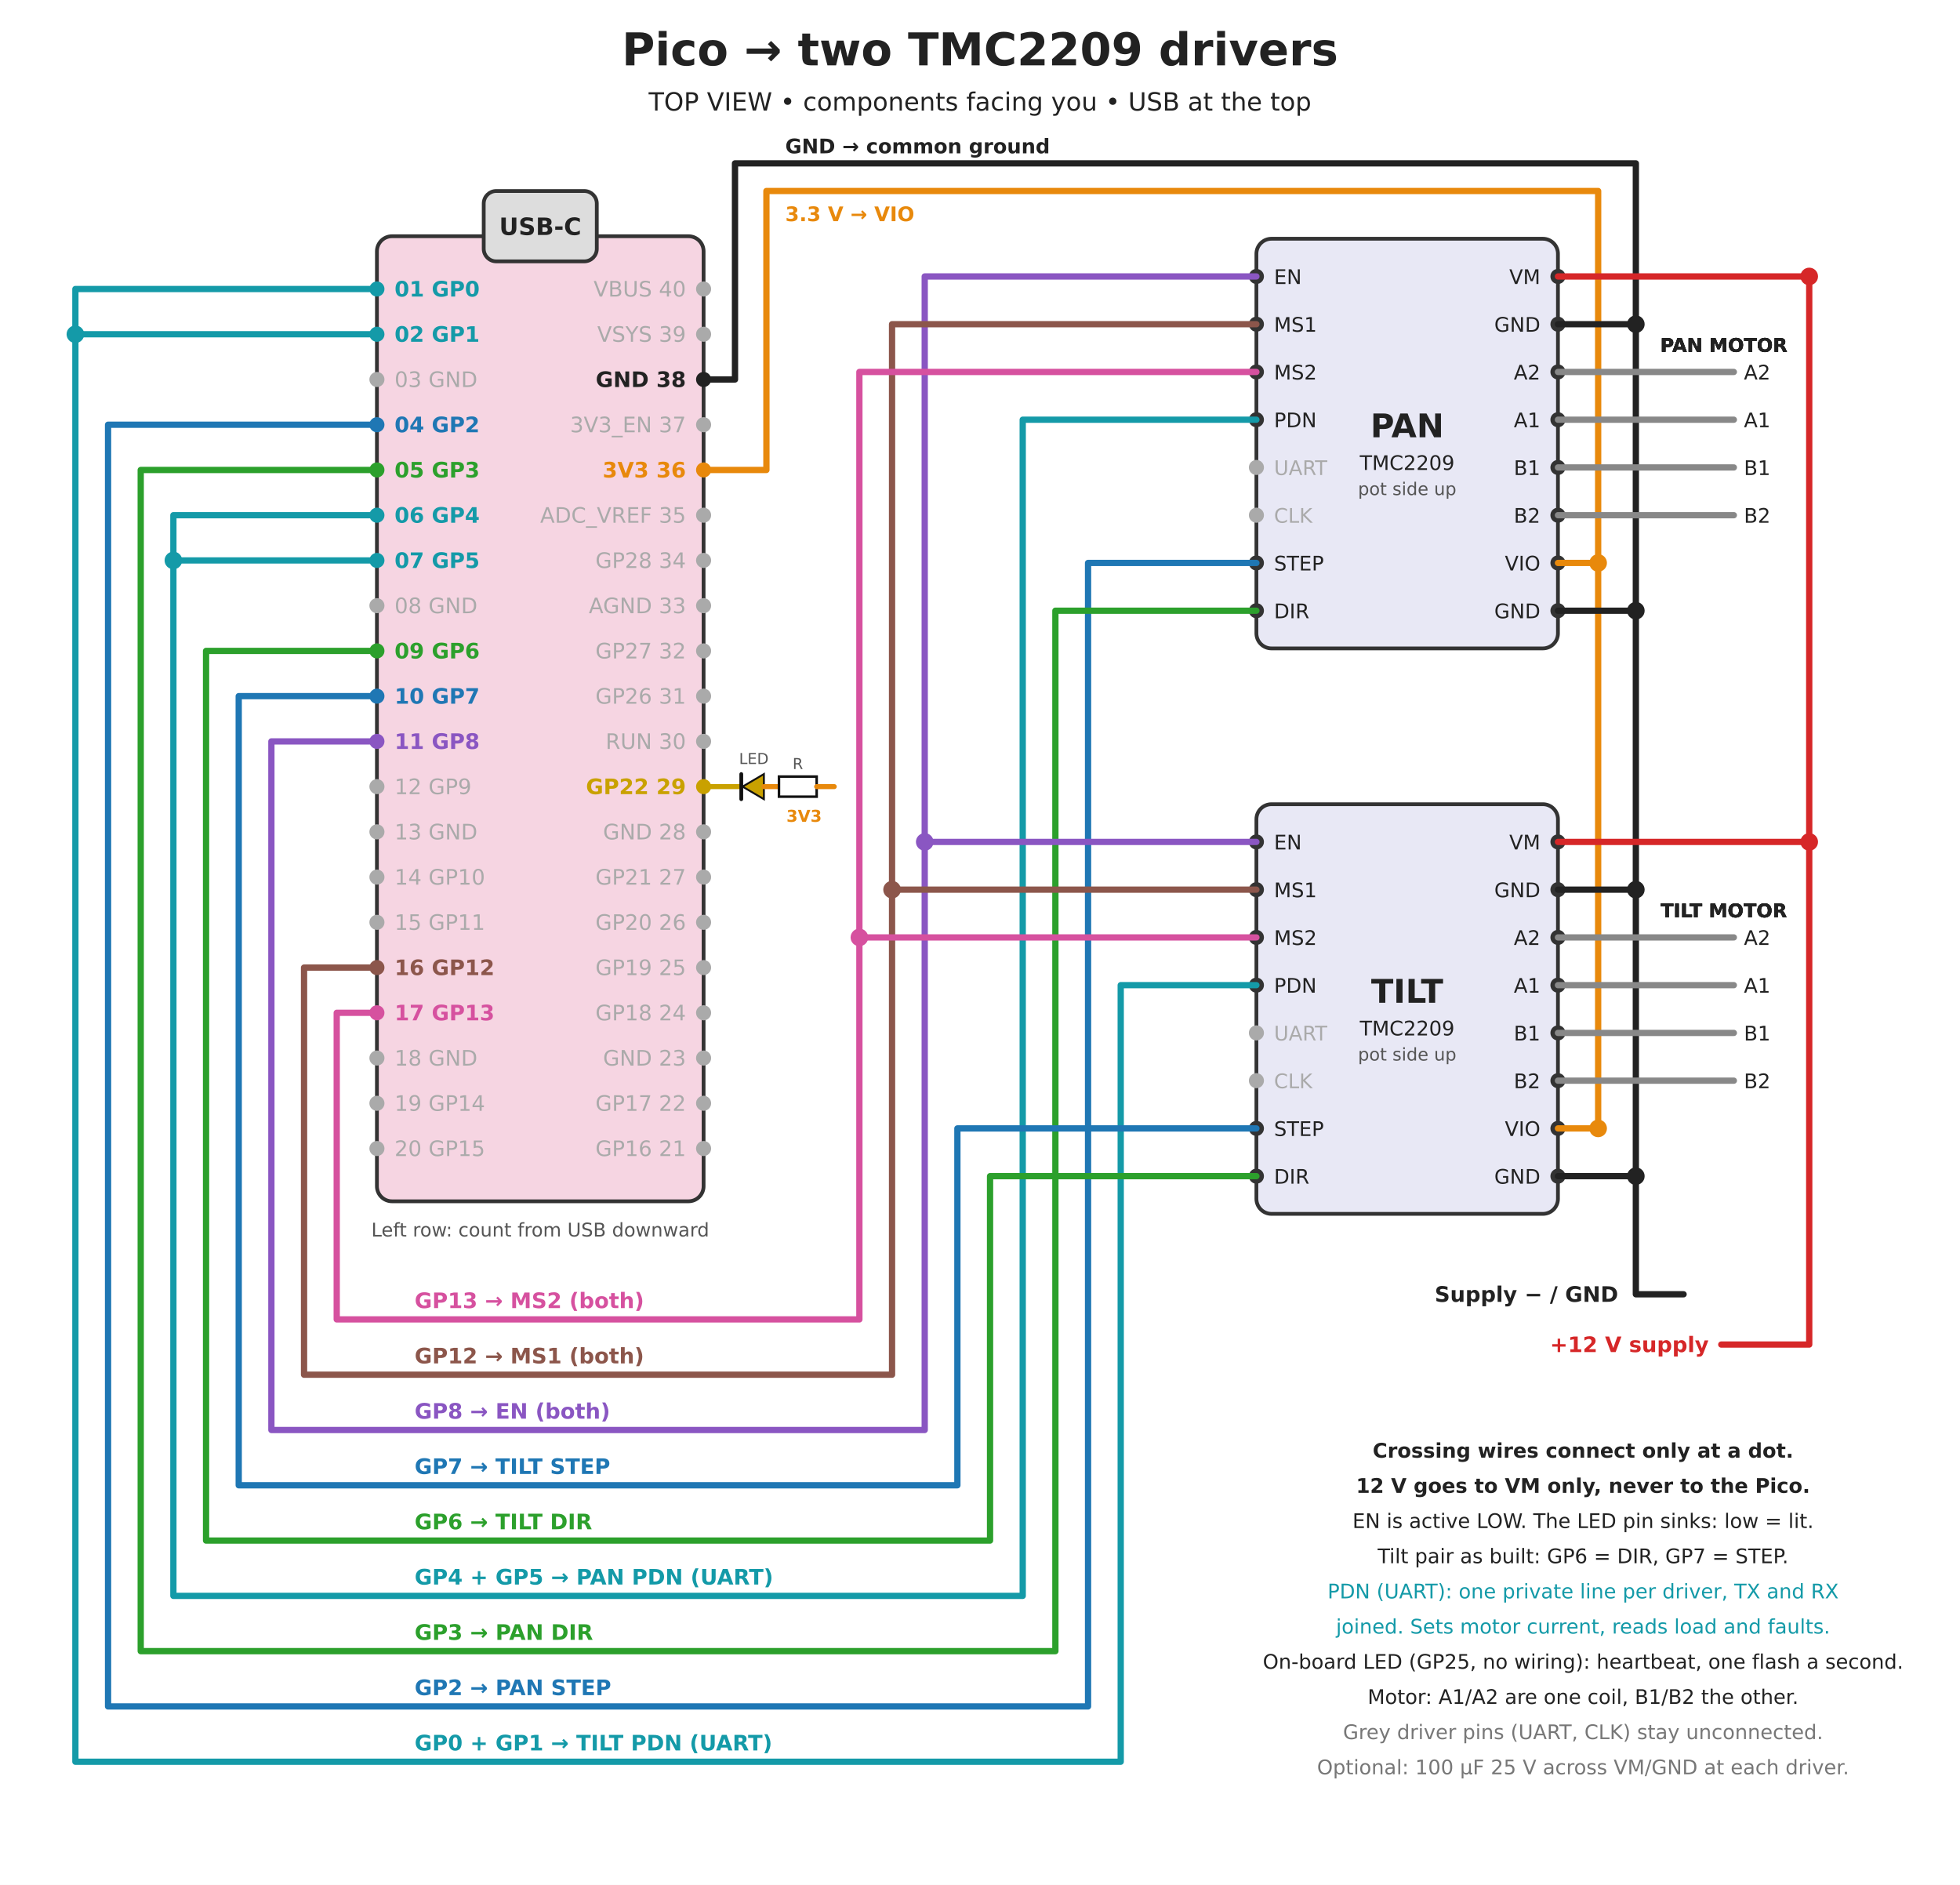
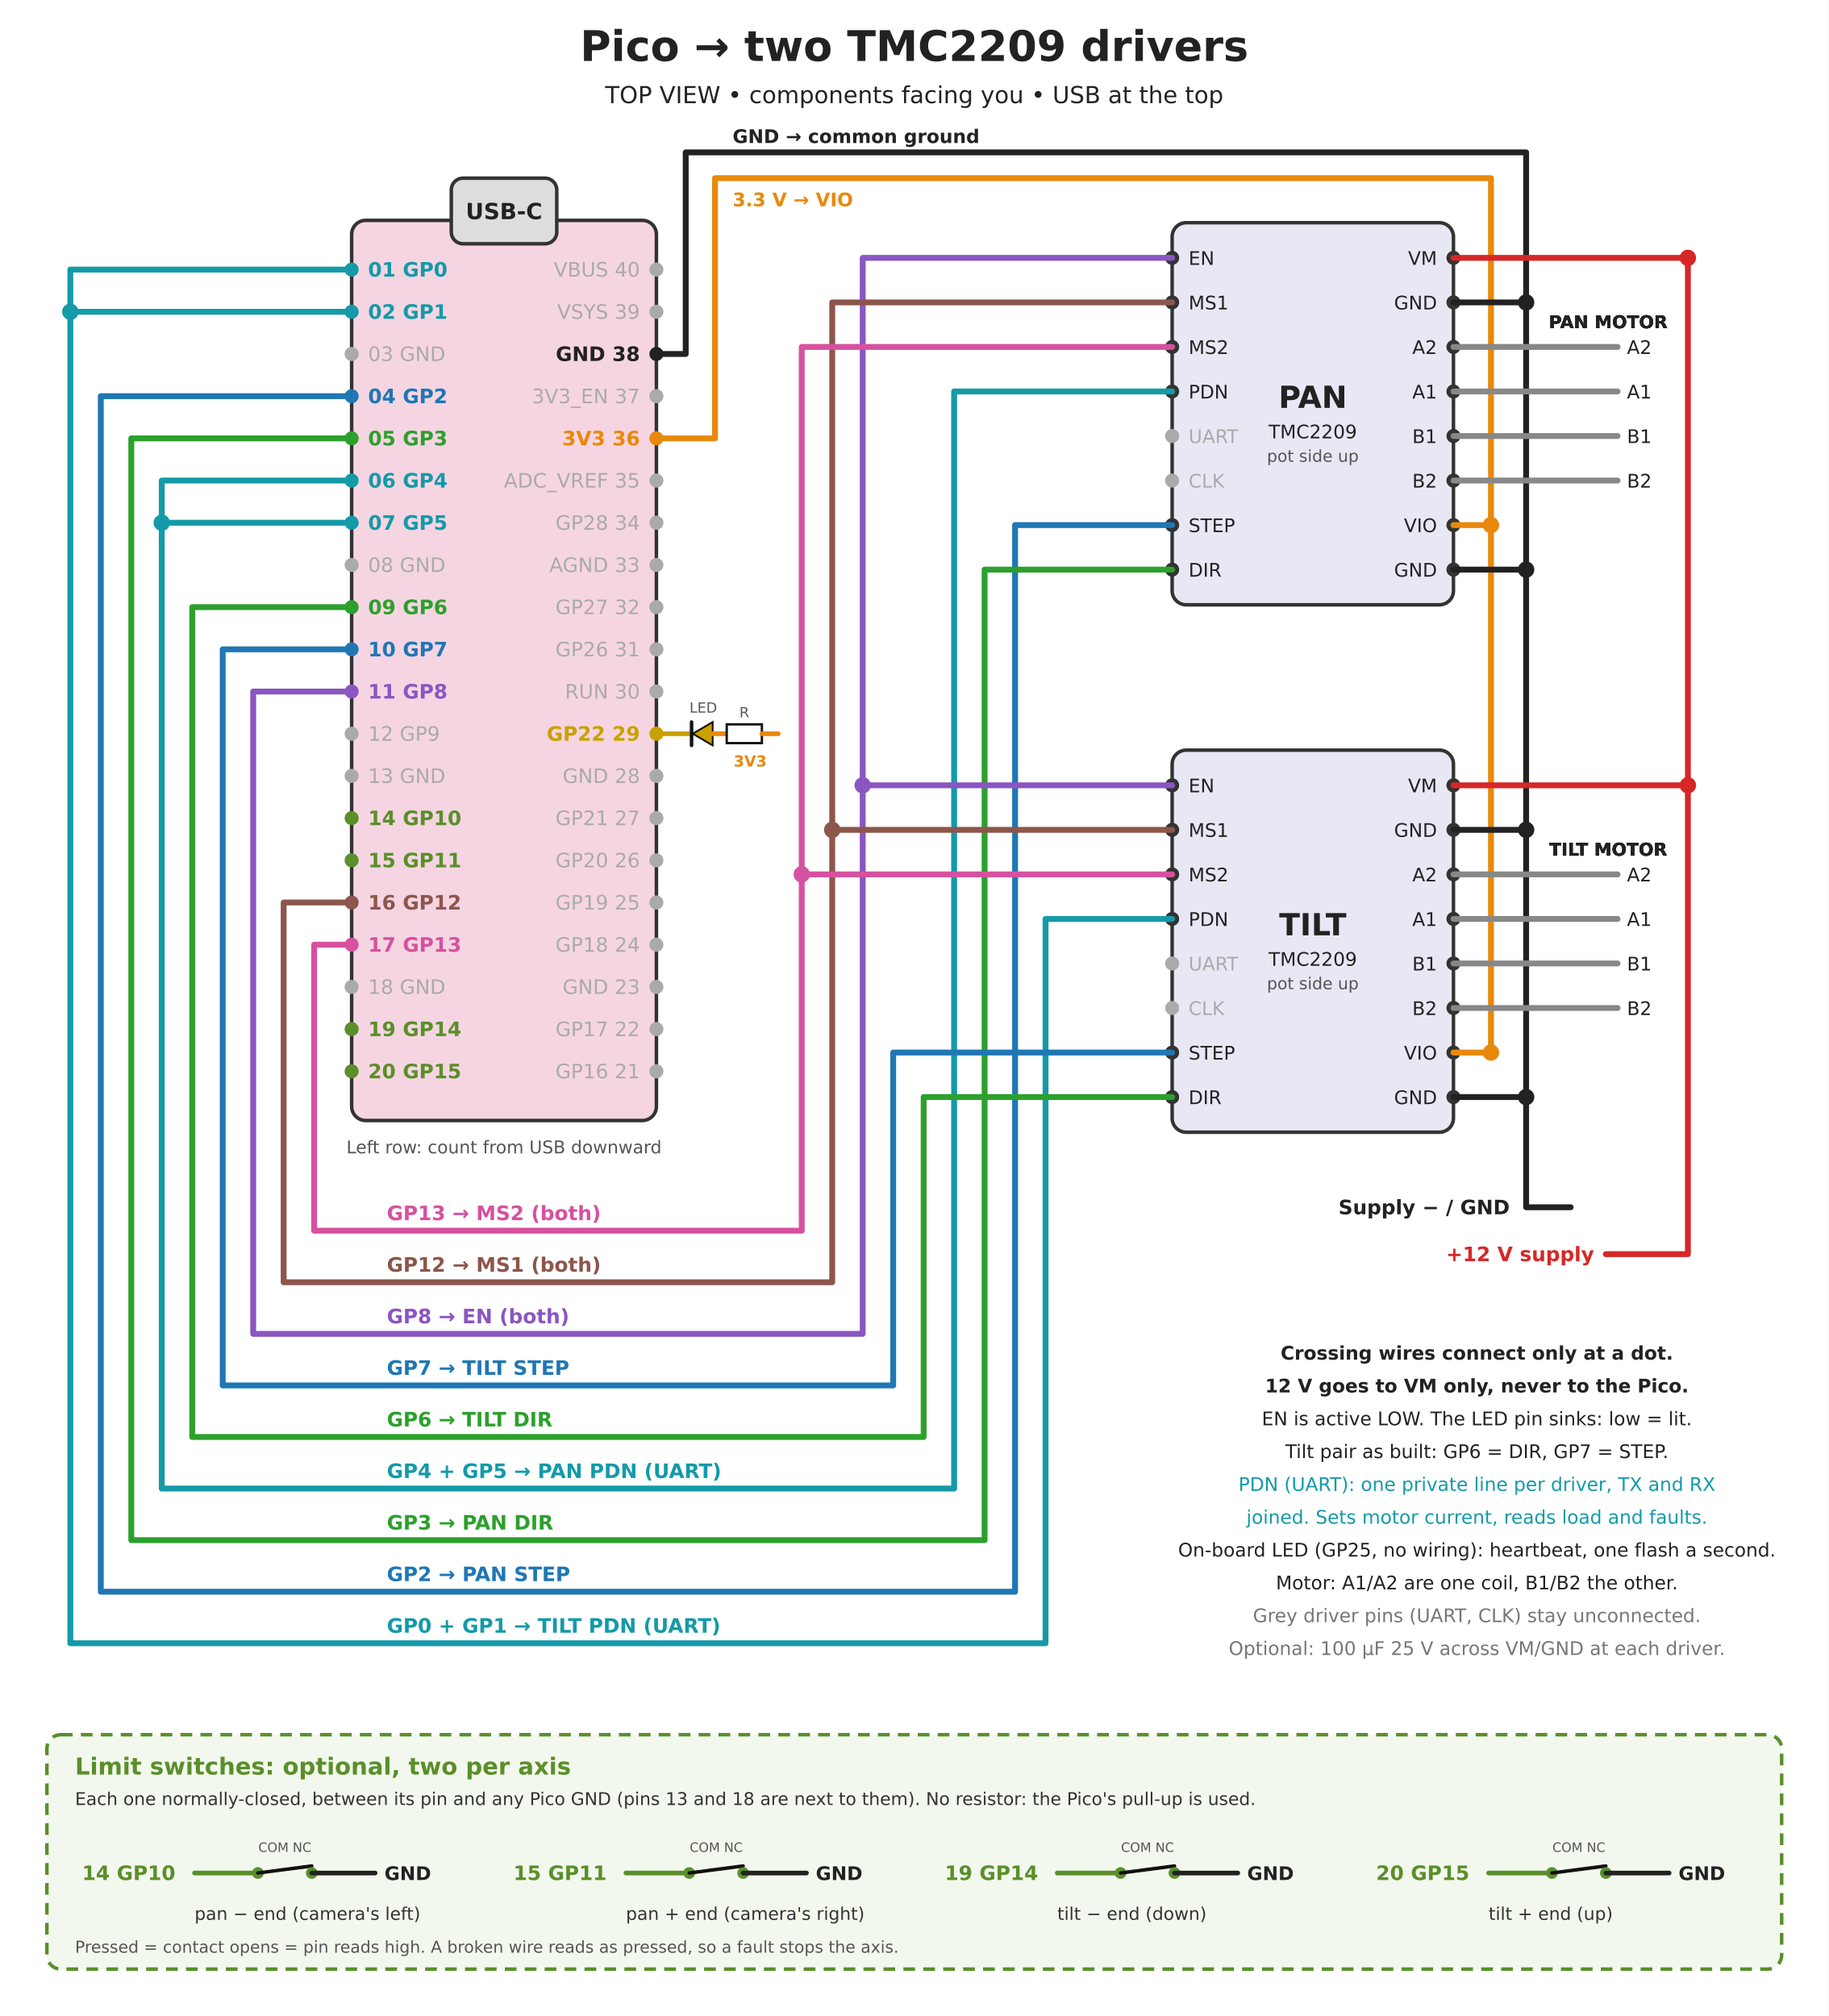
- <svg xmlns="http://www.w3.org/2000/svg" viewBox="0 0 1560 1500" width="1560" height="1500" font-family="DejaVu Sans, Arial, sans-serif">
-   <rect width="1560" height="1500" fill="#ffffff" />
+ <svg xmlns="http://www.w3.org/2000/svg" viewBox="0 0 1560 1720" width="1560" height="1720" font-family="DejaVu Sans, Arial, sans-serif">
+   <rect width="1560" height="1720" fill="#ffffff" />
  <rect x="300" y="188" width="260" height="768" rx="12" fill="#f6d5e2" stroke="#333" stroke-width="3" />
  <rect x="385" y="152" width="90" height="56" rx="10" fill="#dddddd" stroke="#333" stroke-width="3" />
  <text x="430" y="187" font-size="19" text-anchor="middle" fill="#222" font-weight="bold">USB-C</text>
  <circle cx="300" cy="230" r="6" fill="#149aa8" />
  <text x="314" y="236" font-size="17" text-anchor="start" fill="#149aa8" font-weight="bold">01  GP0</text>
  <circle cx="300" cy="266" r="6" fill="#149aa8" />
  <text x="314" y="272" font-size="17" text-anchor="start" fill="#149aa8" font-weight="bold">02  GP1</text>
  <circle cx="300" cy="302" r="6" fill="#aaaaaa" />
  <text x="314" y="308" font-size="17" text-anchor="start" fill="#aaaaaa" font-weight="normal">03  GND</text>
  <circle cx="300" cy="338" r="6" fill="#1f77b4" />
  <text x="314" y="344" font-size="17" text-anchor="start" fill="#1f77b4" font-weight="bold">04  GP2</text>
  <circle cx="300" cy="374" r="6" fill="#2ca02c" />
  <text x="314" y="380" font-size="17" text-anchor="start" fill="#2ca02c" font-weight="bold">05  GP3</text>
  <circle cx="300" cy="410" r="6" fill="#149aa8" />
  <text x="314" y="416" font-size="17" text-anchor="start" fill="#149aa8" font-weight="bold">06  GP4</text>
  <circle cx="300" cy="446" r="6" fill="#149aa8" />
  <text x="314" y="452" font-size="17" text-anchor="start" fill="#149aa8" font-weight="bold">07  GP5</text>
  <circle cx="300" cy="482" r="6" fill="#aaaaaa" />
  <text x="314" y="488" font-size="17" text-anchor="start" fill="#aaaaaa" font-weight="normal">08  GND</text>
  <circle cx="300" cy="518" r="6" fill="#2ca02c" />
  <text x="314" y="524" font-size="17" text-anchor="start" fill="#2ca02c" font-weight="bold">09  GP6</text>
  <circle cx="300" cy="554" r="6" fill="#1f77b4" />
  <text x="314" y="560" font-size="17" text-anchor="start" fill="#1f77b4" font-weight="bold">10  GP7</text>
  <circle cx="300" cy="590" r="6" fill="#8a56c2" />
  <text x="314" y="596" font-size="17" text-anchor="start" fill="#8a56c2" font-weight="bold">11  GP8</text>
  <circle cx="300" cy="626" r="6" fill="#aaaaaa" />
  <text x="314" y="632" font-size="17" text-anchor="start" fill="#aaaaaa" font-weight="normal">12  GP9</text>
  <circle cx="300" cy="662" r="6" fill="#aaaaaa" />
  <text x="314" y="668" font-size="17" text-anchor="start" fill="#aaaaaa" font-weight="normal">13  GND</text>
-   <circle cx="300" cy="698" r="6" fill="#aaaaaa" />
-   <text x="314" y="704" font-size="17" text-anchor="start" fill="#aaaaaa" font-weight="normal">14  GP10</text>
-   <circle cx="300" cy="734" r="6" fill="#aaaaaa" />
-   <text x="314" y="740" font-size="17" text-anchor="start" fill="#aaaaaa" font-weight="normal">15  GP11</text>
+   <circle cx="300" cy="698" r="6" fill="#5a8f29" />
+   <text x="314" y="704" font-size="17" text-anchor="start" fill="#5a8f29" font-weight="bold">14  GP10</text>
+   <circle cx="300" cy="734" r="6" fill="#5a8f29" />
+   <text x="314" y="740" font-size="17" text-anchor="start" fill="#5a8f29" font-weight="bold">15  GP11</text>
  <circle cx="300" cy="770" r="6" fill="#8c564b" />
  <text x="314" y="776" font-size="17" text-anchor="start" fill="#8c564b" font-weight="bold">16  GP12</text>
  <circle cx="300" cy="806" r="6" fill="#d6519f" />
  <text x="314" y="812" font-size="17" text-anchor="start" fill="#d6519f" font-weight="bold">17  GP13</text>
  <circle cx="300" cy="842" r="6" fill="#aaaaaa" />
  <text x="314" y="848" font-size="17" text-anchor="start" fill="#aaaaaa" font-weight="normal">18  GND</text>
-   <circle cx="300" cy="878" r="6" fill="#aaaaaa" />
-   <text x="314" y="884" font-size="17" text-anchor="start" fill="#aaaaaa" font-weight="normal">19  GP14</text>
-   <circle cx="300" cy="914" r="6" fill="#aaaaaa" />
-   <text x="314" y="920" font-size="17" text-anchor="start" fill="#aaaaaa" font-weight="normal">20  GP15</text>
+   <circle cx="300" cy="878" r="6" fill="#5a8f29" />
+   <text x="314" y="884" font-size="17" text-anchor="start" fill="#5a8f29" font-weight="bold">19  GP14</text>
+   <circle cx="300" cy="914" r="6" fill="#5a8f29" />
+   <text x="314" y="920" font-size="17" text-anchor="start" fill="#5a8f29" font-weight="bold">20  GP15</text>
  <circle cx="560" cy="230" r="6" fill="#aaaaaa" />
  <text x="546" y="236" font-size="17" text-anchor="end" fill="#aaaaaa" font-weight="normal">VBUS  40</text>
  <circle cx="560" cy="266" r="6" fill="#aaaaaa" />
  <text x="546" y="272" font-size="17" text-anchor="end" fill="#aaaaaa" font-weight="normal">VSYS  39</text>
  <circle cx="560" cy="302" r="6" fill="#222222" />
  <text x="546" y="308" font-size="17" text-anchor="end" fill="#222222" font-weight="bold">GND  38</text>
  <circle cx="560" cy="338" r="6" fill="#aaaaaa" />
  <text x="546" y="344" font-size="17" text-anchor="end" fill="#aaaaaa" font-weight="normal">3V3_EN  37</text>
  <circle cx="560" cy="374" r="6" fill="#e8890c" />
  <text x="546" y="380" font-size="17" text-anchor="end" fill="#e8890c" font-weight="bold">3V3  36</text>
  <circle cx="560" cy="410" r="6" fill="#aaaaaa" />
  <text x="546" y="416" font-size="17" text-anchor="end" fill="#aaaaaa" font-weight="normal">ADC_VREF  35</text>
  <circle cx="560" cy="446" r="6" fill="#aaaaaa" />
  <text x="546" y="452" font-size="17" text-anchor="end" fill="#aaaaaa" font-weight="normal">GP28  34</text>
  <circle cx="560" cy="482" r="6" fill="#aaaaaa" />
  <text x="546" y="488" font-size="17" text-anchor="end" fill="#aaaaaa" font-weight="normal">AGND  33</text>
  <circle cx="560" cy="518" r="6" fill="#aaaaaa" />
  <text x="546" y="524" font-size="17" text-anchor="end" fill="#aaaaaa" font-weight="normal">GP27  32</text>
  <circle cx="560" cy="554" r="6" fill="#aaaaaa" />
  <text x="546" y="560" font-size="17" text-anchor="end" fill="#aaaaaa" font-weight="normal">GP26  31</text>
  <circle cx="560" cy="590" r="6" fill="#aaaaaa" />
  <text x="546" y="596" font-size="17" text-anchor="end" fill="#aaaaaa" font-weight="normal">RUN  30</text>
  <circle cx="560" cy="626" r="6" fill="#c9a100" />
  <text x="546" y="632" font-size="17" text-anchor="end" fill="#c9a100" font-weight="bold">GP22  29</text>
  <circle cx="560" cy="662" r="6" fill="#aaaaaa" />
  <text x="546" y="668" font-size="17" text-anchor="end" fill="#aaaaaa" font-weight="normal">GND  28</text>
  <circle cx="560" cy="698" r="6" fill="#aaaaaa" />
  <text x="546" y="704" font-size="17" text-anchor="end" fill="#aaaaaa" font-weight="normal">GP21  27</text>
  <circle cx="560" cy="734" r="6" fill="#aaaaaa" />
  <text x="546" y="740" font-size="17" text-anchor="end" fill="#aaaaaa" font-weight="normal">GP20  26</text>
  <circle cx="560" cy="770" r="6" fill="#aaaaaa" />
  <text x="546" y="776" font-size="17" text-anchor="end" fill="#aaaaaa" font-weight="normal">GP19  25</text>
  <circle cx="560" cy="806" r="6" fill="#aaaaaa" />
  <text x="546" y="812" font-size="17" text-anchor="end" fill="#aaaaaa" font-weight="normal">GP18  24</text>
  <circle cx="560" cy="842" r="6" fill="#aaaaaa" />
  <text x="546" y="848" font-size="17" text-anchor="end" fill="#aaaaaa" font-weight="normal">GND  23</text>
  <circle cx="560" cy="878" r="6" fill="#aaaaaa" />
  <text x="546" y="884" font-size="17" text-anchor="end" fill="#aaaaaa" font-weight="normal">GP17  22</text>
  <circle cx="560" cy="914" r="6" fill="#aaaaaa" />
  <text x="546" y="920" font-size="17" text-anchor="end" fill="#aaaaaa" font-weight="normal">GP16  21</text>
  <text x="430.0" y="984" font-size="15" text-anchor="middle" fill="#555" font-weight="normal">Left row: count from USB downward</text>
  <rect x="1000" y="190" width="240" height="326" rx="12" fill="#e8e8f5" stroke="#333" stroke-width="3" />
  <text x="1120.0" y="348" font-size="26" text-anchor="middle" fill="#222" font-weight="bold">PAN</text>
  <text x="1120.0" y="374" font-size="16" text-anchor="middle" fill="#222" font-weight="normal">TMC2209</text>
  <text x="1120.0" y="394" font-size="14" text-anchor="middle" fill="#555" font-weight="normal">pot side up</text>
  <circle cx="1000" cy="220" r="6" fill="#333" />
  <circle cx="1240" cy="220" r="6" fill="#333" />
  <text x="1014" y="226" font-size="16" text-anchor="start" fill="#222" font-weight="normal">EN</text>
  <text x="1226" y="226" font-size="16" text-anchor="end" fill="#222" font-weight="normal">VM</text>
  <circle cx="1000" cy="258" r="6" fill="#333" />
  <circle cx="1240" cy="258" r="6" fill="#333" />
  <text x="1014" y="264" font-size="16" text-anchor="start" fill="#222" font-weight="normal">MS1</text>
  <text x="1226" y="264" font-size="16" text-anchor="end" fill="#222" font-weight="normal">GND</text>
  <circle cx="1000" cy="296" r="6" fill="#333" />
  <circle cx="1240" cy="296" r="6" fill="#333" />
  <text x="1014" y="302" font-size="16" text-anchor="start" fill="#222" font-weight="normal">MS2</text>
  <text x="1226" y="302" font-size="16" text-anchor="end" fill="#222" font-weight="normal">A2</text>
  <circle cx="1000" cy="334" r="6" fill="#333" />
  <circle cx="1240" cy="334" r="6" fill="#333" />
  <text x="1014" y="340" font-size="16" text-anchor="start" fill="#222" font-weight="normal">PDN</text>
  <text x="1226" y="340" font-size="16" text-anchor="end" fill="#222" font-weight="normal">A1</text>
  <circle cx="1000" cy="372" r="6" fill="#aaaaaa" />
  <circle cx="1240" cy="372" r="6" fill="#333" />
  <text x="1014" y="378" font-size="16" text-anchor="start" fill="#aaaaaa" font-weight="normal">UART</text>
  <text x="1226" y="378" font-size="16" text-anchor="end" fill="#222" font-weight="normal">B1</text>
  <circle cx="1000" cy="410" r="6" fill="#aaaaaa" />
  <circle cx="1240" cy="410" r="6" fill="#333" />
  <text x="1014" y="416" font-size="16" text-anchor="start" fill="#aaaaaa" font-weight="normal">CLK</text>
  <text x="1226" y="416" font-size="16" text-anchor="end" fill="#222" font-weight="normal">B2</text>
  <circle cx="1000" cy="448" r="6" fill="#333" />
  <circle cx="1240" cy="448" r="6" fill="#333" />
  <text x="1014" y="454" font-size="16" text-anchor="start" fill="#222" font-weight="normal">STEP</text>
  <text x="1226" y="454" font-size="16" text-anchor="end" fill="#222" font-weight="normal">VIO</text>
  <circle cx="1000" cy="486" r="6" fill="#333" />
  <circle cx="1240" cy="486" r="6" fill="#333" />
  <text x="1014" y="492" font-size="16" text-anchor="start" fill="#222" font-weight="normal">DIR</text>
  <text x="1226" y="492" font-size="16" text-anchor="end" fill="#222" font-weight="normal">GND</text>
  <rect x="1000" y="640" width="240" height="326" rx="12" fill="#e8e8f5" stroke="#333" stroke-width="3" />
  <text x="1120.0" y="798" font-size="26" text-anchor="middle" fill="#222" font-weight="bold">TILT</text>
  <text x="1120.0" y="824" font-size="16" text-anchor="middle" fill="#222" font-weight="normal">TMC2209</text>
  <text x="1120.0" y="844" font-size="14" text-anchor="middle" fill="#555" font-weight="normal">pot side up</text>
  <circle cx="1000" cy="670" r="6" fill="#333" />
  <circle cx="1240" cy="670" r="6" fill="#333" />
  <text x="1014" y="676" font-size="16" text-anchor="start" fill="#222" font-weight="normal">EN</text>
  <text x="1226" y="676" font-size="16" text-anchor="end" fill="#222" font-weight="normal">VM</text>
  <circle cx="1000" cy="708" r="6" fill="#333" />
  <circle cx="1240" cy="708" r="6" fill="#333" />
  <text x="1014" y="714" font-size="16" text-anchor="start" fill="#222" font-weight="normal">MS1</text>
  <text x="1226" y="714" font-size="16" text-anchor="end" fill="#222" font-weight="normal">GND</text>
  <circle cx="1000" cy="746" r="6" fill="#333" />
  <circle cx="1240" cy="746" r="6" fill="#333" />
  <text x="1014" y="752" font-size="16" text-anchor="start" fill="#222" font-weight="normal">MS2</text>
  <text x="1226" y="752" font-size="16" text-anchor="end" fill="#222" font-weight="normal">A2</text>
  <circle cx="1000" cy="784" r="6" fill="#333" />
  <circle cx="1240" cy="784" r="6" fill="#333" />
  <text x="1014" y="790" font-size="16" text-anchor="start" fill="#222" font-weight="normal">PDN</text>
  <text x="1226" y="790" font-size="16" text-anchor="end" fill="#222" font-weight="normal">A1</text>
  <circle cx="1000" cy="822" r="6" fill="#aaaaaa" />
  <circle cx="1240" cy="822" r="6" fill="#333" />
  <text x="1014" y="828" font-size="16" text-anchor="start" fill="#aaaaaa" font-weight="normal">UART</text>
  <text x="1226" y="828" font-size="16" text-anchor="end" fill="#222" font-weight="normal">B1</text>
  <circle cx="1000" cy="860" r="6" fill="#aaaaaa" />
  <circle cx="1240" cy="860" r="6" fill="#333" />
  <text x="1014" y="866" font-size="16" text-anchor="start" fill="#aaaaaa" font-weight="normal">CLK</text>
  <text x="1226" y="866" font-size="16" text-anchor="end" fill="#222" font-weight="normal">B2</text>
  <circle cx="1000" cy="898" r="6" fill="#333" />
  <circle cx="1240" cy="898" r="6" fill="#333" />
  <text x="1014" y="904" font-size="16" text-anchor="start" fill="#222" font-weight="normal">STEP</text>
  <text x="1226" y="904" font-size="16" text-anchor="end" fill="#222" font-weight="normal">VIO</text>
  <circle cx="1000" cy="936" r="6" fill="#333" />
  <circle cx="1240" cy="936" r="6" fill="#333" />
  <text x="1014" y="942" font-size="16" text-anchor="start" fill="#222" font-weight="normal">DIR</text>
  <text x="1226" y="942" font-size="16" text-anchor="end" fill="#222" font-weight="normal">GND</text>
  <polyline points="300,230 60,230 60,1402 892,1402 892,784 1000,784" fill="none" stroke="#149aa8" stroke-width="5" stroke-linejoin="round" stroke-linecap="round" />
  <polyline points="300,266 60,266" fill="none" stroke="#149aa8" stroke-width="5" stroke-linejoin="round" stroke-linecap="round" />
  <circle cx="60" cy="266" r="7" fill="#149aa8" />
  <text x="330" y="1393" font-size="17" text-anchor="start" fill="#149aa8" font-weight="bold">GP0 + GP1  →  TILT PDN (UART)</text>
  <polyline points="300,338 86,338 86,1358 866,1358 866,448 1000,448" fill="none" stroke="#1f77b4" stroke-width="5" stroke-linejoin="round" stroke-linecap="round" />
  <text x="330" y="1349" font-size="17" text-anchor="start" fill="#1f77b4" font-weight="bold">GP2  →  PAN STEP</text>
  <polyline points="300,374 112,374 112,1314 840,1314 840,486 1000,486" fill="none" stroke="#2ca02c" stroke-width="5" stroke-linejoin="round" stroke-linecap="round" />
  <text x="330" y="1305" font-size="17" text-anchor="start" fill="#2ca02c" font-weight="bold">GP3  →  PAN DIR</text>
  <polyline points="300,410 138,410 138,1270 814,1270 814,334 1000,334" fill="none" stroke="#149aa8" stroke-width="5" stroke-linejoin="round" stroke-linecap="round" />
  <polyline points="300,446 138,446" fill="none" stroke="#149aa8" stroke-width="5" stroke-linejoin="round" stroke-linecap="round" />
  <circle cx="138" cy="446" r="7" fill="#149aa8" />
  <text x="330" y="1261" font-size="17" text-anchor="start" fill="#149aa8" font-weight="bold">GP4 + GP5  →  PAN PDN (UART)</text>
  <polyline points="300,518 164,518 164,1226 788,1226 788,936 1000,936" fill="none" stroke="#2ca02c" stroke-width="5" stroke-linejoin="round" stroke-linecap="round" />
  <text x="330" y="1217" font-size="17" text-anchor="start" fill="#2ca02c" font-weight="bold">GP6  →  TILT DIR</text>
  <polyline points="300,554 190,554 190,1182 762,1182 762,898 1000,898" fill="none" stroke="#1f77b4" stroke-width="5" stroke-linejoin="round" stroke-linecap="round" />
  <text x="330" y="1173" font-size="17" text-anchor="start" fill="#1f77b4" font-weight="bold">GP7  →  TILT STEP</text>
  <polyline points="300,590 216,590 216,1138 736,1138 736,220 1000,220" fill="none" stroke="#8a56c2" stroke-width="5" stroke-linejoin="round" stroke-linecap="round" />
  <polyline points="736,670 1000,670" fill="none" stroke="#8a56c2" stroke-width="5" stroke-linejoin="round" stroke-linecap="round" />
  <circle cx="736" cy="670" r="7" fill="#8a56c2" />
  <text x="330" y="1129" font-size="17" text-anchor="start" fill="#8a56c2" font-weight="bold">GP8  →  EN (both)</text>
  <polyline points="300,770 242,770 242,1094 710,1094 710,258 1000,258" fill="none" stroke="#8c564b" stroke-width="5" stroke-linejoin="round" stroke-linecap="round" />
  <polyline points="710,708 1000,708" fill="none" stroke="#8c564b" stroke-width="5" stroke-linejoin="round" stroke-linecap="round" />
  <circle cx="710" cy="708" r="7" fill="#8c564b" />
  <text x="330" y="1085" font-size="17" text-anchor="start" fill="#8c564b" font-weight="bold">GP12  →  MS1 (both)</text>
  <polyline points="300,806 268,806 268,1050 684,1050 684,296 1000,296" fill="none" stroke="#d6519f" stroke-width="5" stroke-linejoin="round" stroke-linecap="round" />
  <polyline points="684,746 1000,746" fill="none" stroke="#d6519f" stroke-width="5" stroke-linejoin="round" stroke-linecap="round" />
  <circle cx="684" cy="746" r="7" fill="#d6519f" />
  <text x="330" y="1041" font-size="17" text-anchor="start" fill="#d6519f" font-weight="bold">GP13  →  MS2 (both)</text>
  <polyline points="560,302 585,302 585,130 1302,130 1302,1030 1340,1030" fill="none" stroke="#222222" stroke-width="5" stroke-linejoin="round" stroke-linecap="round" />
  <polyline points="560,374 610,374 610,152 1272,152 1272,898" fill="none" stroke="#e8890c" stroke-width="5" stroke-linejoin="round" stroke-linecap="round" />
  <text x="625" y="122" font-size="16" text-anchor="start" fill="#222222" font-weight="bold">GND  →  common ground</text>
  <text x="625" y="176" font-size="16" text-anchor="start" fill="#e8890c" font-weight="bold">3.3 V  →  VIO</text>
  <polyline points="1240,448 1272,448" fill="none" stroke="#e8890c" stroke-width="5" stroke-linejoin="round" stroke-linecap="round" />
  <circle cx="1272" cy="448" r="7" fill="#e8890c" />
  <polyline points="1240,258 1302,258" fill="none" stroke="#222222" stroke-width="5" stroke-linejoin="round" stroke-linecap="round" />
  <circle cx="1302" cy="258" r="7" fill="#222222" />
  <polyline points="1240,486 1302,486" fill="none" stroke="#222222" stroke-width="5" stroke-linejoin="round" stroke-linecap="round" />
  <circle cx="1302" cy="486" r="7" fill="#222222" />
  <polyline points="1240,220 1440,220" fill="none" stroke="#d62728" stroke-width="5" stroke-linejoin="round" stroke-linecap="round" />
  <circle cx="1440" cy="220" r="7" fill="#d62728" />
  <polyline points="1240,898 1272,898" fill="none" stroke="#e8890c" stroke-width="5" stroke-linejoin="round" stroke-linecap="round" />
  <circle cx="1272" cy="898" r="7" fill="#e8890c" />
  <polyline points="1240,708 1302,708" fill="none" stroke="#222222" stroke-width="5" stroke-linejoin="round" stroke-linecap="round" />
  <circle cx="1302" cy="708" r="7" fill="#222222" />
  <polyline points="1240,936 1302,936" fill="none" stroke="#222222" stroke-width="5" stroke-linejoin="round" stroke-linecap="round" />
  <circle cx="1302" cy="936" r="7" fill="#222222" />
  <polyline points="1240,670 1440,670" fill="none" stroke="#d62728" stroke-width="5" stroke-linejoin="round" stroke-linecap="round" />
  <circle cx="1440" cy="670" r="7" fill="#d62728" />
  <polyline points="1440,220 1440,1070 1370,1070" fill="none" stroke="#d62728" stroke-width="5" stroke-linejoin="round" stroke-linecap="round" />
  <text x="1288" y="1036" font-size="17" text-anchor="end" fill="#222222" font-weight="bold">Supply −  /  GND</text>
  <text x="1360" y="1076" font-size="17" text-anchor="end" fill="#d62728" font-weight="bold">+12 V supply</text>
  <polyline points="1240,296 1380,296" fill="none" stroke="#888888" stroke-width="5" stroke-linejoin="round" stroke-linecap="round" />
  <text x="1388" y="302" font-size="16" text-anchor="start" fill="#222" font-weight="normal">A2</text>
  <text x="1372" y="280" font-size="15" text-anchor="middle" fill="#222" font-weight="bold">PAN MOTOR</text>
  <polyline points="1240,334 1380,334" fill="none" stroke="#888888" stroke-width="5" stroke-linejoin="round" stroke-linecap="round" />
  <text x="1388" y="340" font-size="16" text-anchor="start" fill="#222" font-weight="normal">A1</text>
  <text x="1372" y="280" font-size="15" text-anchor="middle" fill="#222" font-weight="bold">PAN MOTOR</text>
  <polyline points="1240,372 1380,372" fill="none" stroke="#888888" stroke-width="5" stroke-linejoin="round" stroke-linecap="round" />
  <text x="1388" y="378" font-size="16" text-anchor="start" fill="#222" font-weight="normal">B1</text>
  <text x="1372" y="280" font-size="15" text-anchor="middle" fill="#222" font-weight="bold">PAN MOTOR</text>
  <polyline points="1240,410 1380,410" fill="none" stroke="#888888" stroke-width="5" stroke-linejoin="round" stroke-linecap="round" />
  <text x="1388" y="416" font-size="16" text-anchor="start" fill="#222" font-weight="normal">B2</text>
  <text x="1372" y="280" font-size="15" text-anchor="middle" fill="#222" font-weight="bold">PAN MOTOR</text>
  <polyline points="1240,746 1380,746" fill="none" stroke="#888888" stroke-width="5" stroke-linejoin="round" stroke-linecap="round" />
  <text x="1388" y="752" font-size="16" text-anchor="start" fill="#222" font-weight="normal">A2</text>
  <text x="1372" y="730" font-size="15" text-anchor="middle" fill="#222" font-weight="bold">TILT MOTOR</text>
  <polyline points="1240,784 1380,784" fill="none" stroke="#888888" stroke-width="5" stroke-linejoin="round" stroke-linecap="round" />
  <text x="1388" y="790" font-size="16" text-anchor="start" fill="#222" font-weight="normal">A1</text>
  <text x="1372" y="730" font-size="15" text-anchor="middle" fill="#222" font-weight="bold">TILT MOTOR</text>
  <polyline points="1240,822 1380,822" fill="none" stroke="#888888" stroke-width="5" stroke-linejoin="round" stroke-linecap="round" />
  <text x="1388" y="828" font-size="16" text-anchor="start" fill="#222" font-weight="normal">B1</text>
  <text x="1372" y="730" font-size="15" text-anchor="middle" fill="#222" font-weight="bold">TILT MOTOR</text>
  <polyline points="1240,860 1380,860" fill="none" stroke="#888888" stroke-width="5" stroke-linejoin="round" stroke-linecap="round" />
  <text x="1388" y="866" font-size="16" text-anchor="start" fill="#222" font-weight="normal">B2</text>
  <text x="1372" y="730" font-size="15" text-anchor="middle" fill="#222" font-weight="bold">TILT MOTOR</text>
  <polyline points="560,626 590,626" fill="none" stroke="#c9a100" stroke-width="4" stroke-linejoin="round" stroke-linecap="round" />
  <polyline points="590,616 590,636" fill="none" stroke="#111" stroke-width="3" stroke-linejoin="round" stroke-linecap="round" />
  <polygon points="608,616 608,636 591,626" fill="#c9a100" stroke="#111" stroke-width="1.5" />
  <polyline points="608,626 620,626" fill="none" stroke="#e8890c" stroke-width="4" stroke-linejoin="round" stroke-linecap="round" />
  <rect x="620" y="618" width="30" height="16" fill="#fff" stroke="#111" stroke-width="2" />
  <polyline points="650,626 664,626" fill="none" stroke="#e8890c" stroke-width="4" stroke-linejoin="round" stroke-linecap="round" />
  <text x="600" y="608" font-size="12" text-anchor="middle" fill="#555" font-weight="normal">LED</text>
  <text x="635" y="612" font-size="12" text-anchor="middle" fill="#555" font-weight="normal">R</text>
  <text x="640" y="654" font-size="13" text-anchor="middle" fill="#e8890c" font-weight="bold">3V3</text>
+   <rect x="40" y="1480" width="1480" height="200" rx="12" fill="#f3f8ee" stroke="#5a8f29" stroke-width="3" stroke-dasharray="10 7" />
+   <text x="64" y="1514" font-size="20" text-anchor="start" fill="#5a8f29" font-weight="bold">Limit switches: optional, two per axis</text>
+   <text x="64" y="1540" font-size="15" text-anchor="start" fill="#333" font-weight="normal">Each one normally-closed, between its pin and any Pico GND (pins 13 and 18 are next to them). No resistor: the Pico's pull-up is used.</text>
+   <text x="70" y="1604" font-size="17" text-anchor="start" fill="#5a8f29" font-weight="bold">14  GP10</text>
+   <polyline points="166,1598 220,1598" fill="none" stroke="#5a8f29" stroke-width="4" stroke-linejoin="round" stroke-linecap="round" />
+   <circle cx="220" cy="1598" r="5" fill="#5a8f29" />
+   <polyline points="220,1598 266,1592" fill="none" stroke="#111" stroke-width="3" stroke-linejoin="round" stroke-linecap="round" />
+   <circle cx="266" cy="1598" r="5" fill="#5a8f29" />
+   <polyline points="266,1598 320,1598" fill="none" stroke="#222222" stroke-width="4" stroke-linejoin="round" stroke-linecap="round" />
+   <text x="328" y="1604" font-size="16" text-anchor="start" fill="#222222" font-weight="bold">GND</text>
+   <text x="243" y="1580" font-size="11" text-anchor="middle" fill="#555" font-weight="normal">COM   NC</text>
+   <text x="166" y="1638" font-size="15" text-anchor="start" fill="#333" font-weight="normal">pan − end (camera's left)</text>
+   <text x="438" y="1604" font-size="17" text-anchor="start" fill="#5a8f29" font-weight="bold">15  GP11</text>
+   <polyline points="534,1598 588,1598" fill="none" stroke="#5a8f29" stroke-width="4" stroke-linejoin="round" stroke-linecap="round" />
+   <circle cx="588" cy="1598" r="5" fill="#5a8f29" />
+   <polyline points="588,1598 634,1592" fill="none" stroke="#111" stroke-width="3" stroke-linejoin="round" stroke-linecap="round" />
+   <circle cx="634" cy="1598" r="5" fill="#5a8f29" />
+   <polyline points="634,1598 688,1598" fill="none" stroke="#222222" stroke-width="4" stroke-linejoin="round" stroke-linecap="round" />
+   <text x="696" y="1604" font-size="16" text-anchor="start" fill="#222222" font-weight="bold">GND</text>
+   <text x="611" y="1580" font-size="11" text-anchor="middle" fill="#555" font-weight="normal">COM   NC</text>
+   <text x="534" y="1638" font-size="15" text-anchor="start" fill="#333" font-weight="normal">pan + end (camera's right)</text>
+   <text x="806" y="1604" font-size="17" text-anchor="start" fill="#5a8f29" font-weight="bold">19  GP14</text>
+   <polyline points="902,1598 956,1598" fill="none" stroke="#5a8f29" stroke-width="4" stroke-linejoin="round" stroke-linecap="round" />
+   <circle cx="956" cy="1598" r="5" fill="#5a8f29" />
+   <polyline points="956,1598 1002,1592" fill="none" stroke="#111" stroke-width="3" stroke-linejoin="round" stroke-linecap="round" />
+   <circle cx="1002" cy="1598" r="5" fill="#5a8f29" />
+   <polyline points="1002,1598 1056,1598" fill="none" stroke="#222222" stroke-width="4" stroke-linejoin="round" stroke-linecap="round" />
+   <text x="1064" y="1604" font-size="16" text-anchor="start" fill="#222222" font-weight="bold">GND</text>
+   <text x="979" y="1580" font-size="11" text-anchor="middle" fill="#555" font-weight="normal">COM   NC</text>
+   <text x="902" y="1638" font-size="15" text-anchor="start" fill="#333" font-weight="normal">tilt − end (down)</text>
+   <text x="1174" y="1604" font-size="17" text-anchor="start" fill="#5a8f29" font-weight="bold">20  GP15</text>
+   <polyline points="1270,1598 1324,1598" fill="none" stroke="#5a8f29" stroke-width="4" stroke-linejoin="round" stroke-linecap="round" />
+   <circle cx="1324" cy="1598" r="5" fill="#5a8f29" />
+   <polyline points="1324,1598 1370,1592" fill="none" stroke="#111" stroke-width="3" stroke-linejoin="round" stroke-linecap="round" />
+   <circle cx="1370" cy="1598" r="5" fill="#5a8f29" />
+   <polyline points="1370,1598 1424,1598" fill="none" stroke="#222222" stroke-width="4" stroke-linejoin="round" stroke-linecap="round" />
+   <text x="1432" y="1604" font-size="16" text-anchor="start" fill="#222222" font-weight="bold">GND</text>
+   <text x="1347" y="1580" font-size="11" text-anchor="middle" fill="#555" font-weight="normal">COM   NC</text>
+   <text x="1270" y="1638" font-size="15" text-anchor="start" fill="#333" font-weight="normal">tilt + end (up)</text>
+   <text x="64" y="1666" font-size="14" text-anchor="start" fill="#555" font-weight="normal">Pressed = contact opens = pin reads high. A broken wire reads as pressed, so a fault stops the axis.</text>
  <text x="780.0" y="52" font-size="36" text-anchor="middle" fill="#222" font-weight="bold">Pico → two TMC2209 drivers</text>
  <text x="780.0" y="88" font-size="20" text-anchor="middle" fill="#222" font-weight="normal">TOP VIEW  •  components facing you  •  USB at the top</text>
  <text x="1260" y="1160" font-size="16" text-anchor="middle" fill="#222" font-weight="bold">Crossing wires connect only at a dot.</text>
  <text x="1260" y="1188" font-size="16" text-anchor="middle" fill="#222" font-weight="bold">12 V goes to VM only, never to the Pico.</text>
  <text x="1260" y="1216" font-size="16" text-anchor="middle" fill="#222" font-weight="normal">EN is active LOW. The LED pin sinks: low = lit.</text>
  <text x="1260" y="1244" font-size="16" text-anchor="middle" fill="#222" font-weight="normal">Tilt pair as built: GP6 = DIR, GP7 = STEP.</text>
  <text x="1260" y="1272" font-size="16" text-anchor="middle" fill="#149aa8" font-weight="normal">PDN (UART): one private line per driver, TX and RX</text>
  <text x="1260" y="1300" font-size="16" text-anchor="middle" fill="#149aa8" font-weight="normal">joined. Sets motor current, reads load and faults.</text>
  <text x="1260" y="1328" font-size="16" text-anchor="middle" fill="#222" font-weight="normal">On-board LED (GP25, no wiring): heartbeat, one flash a second.</text>
  <text x="1260" y="1356" font-size="16" text-anchor="middle" fill="#222" font-weight="normal">Motor: A1/A2 are one coil, B1/B2 the other.</text>
  <text x="1260" y="1384" font-size="16" text-anchor="middle" fill="#777" font-weight="normal">Grey driver pins (UART, CLK) stay unconnected.</text>
  <text x="1260" y="1412" font-size="16" text-anchor="middle" fill="#777" font-weight="normal">Optional: 100 µF 25 V across VM/GND at each driver.</text>
</svg>
